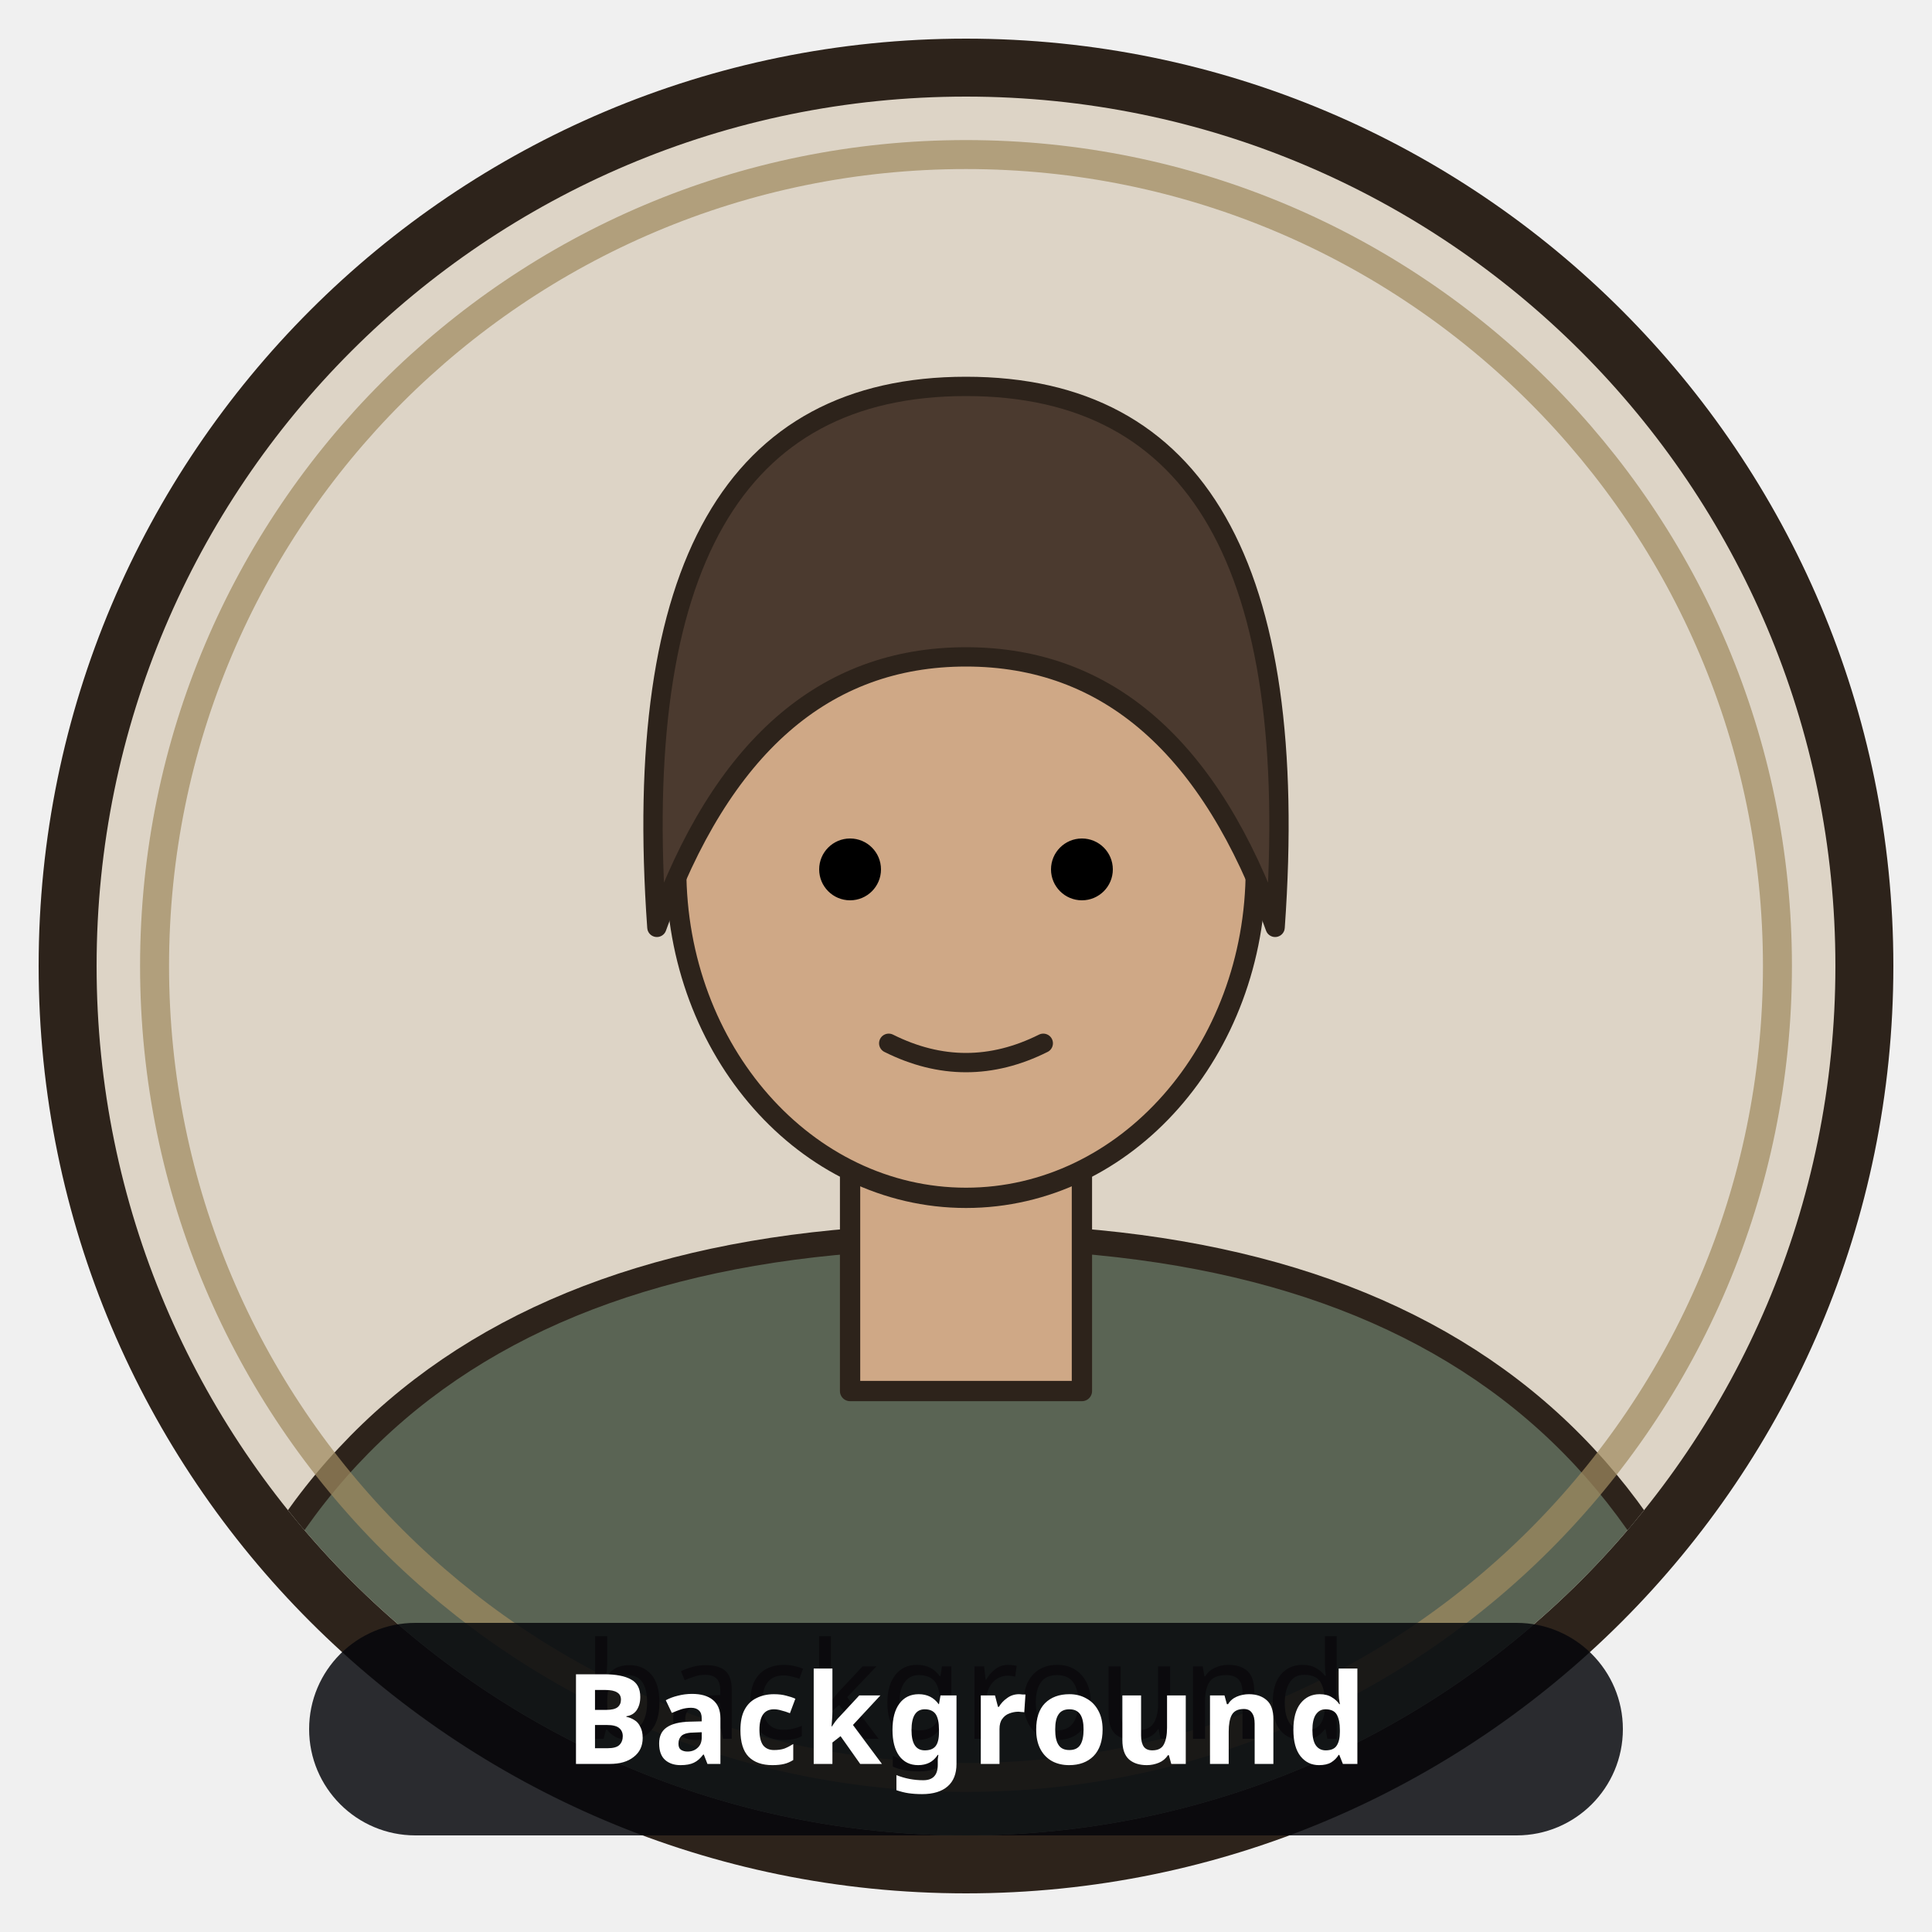
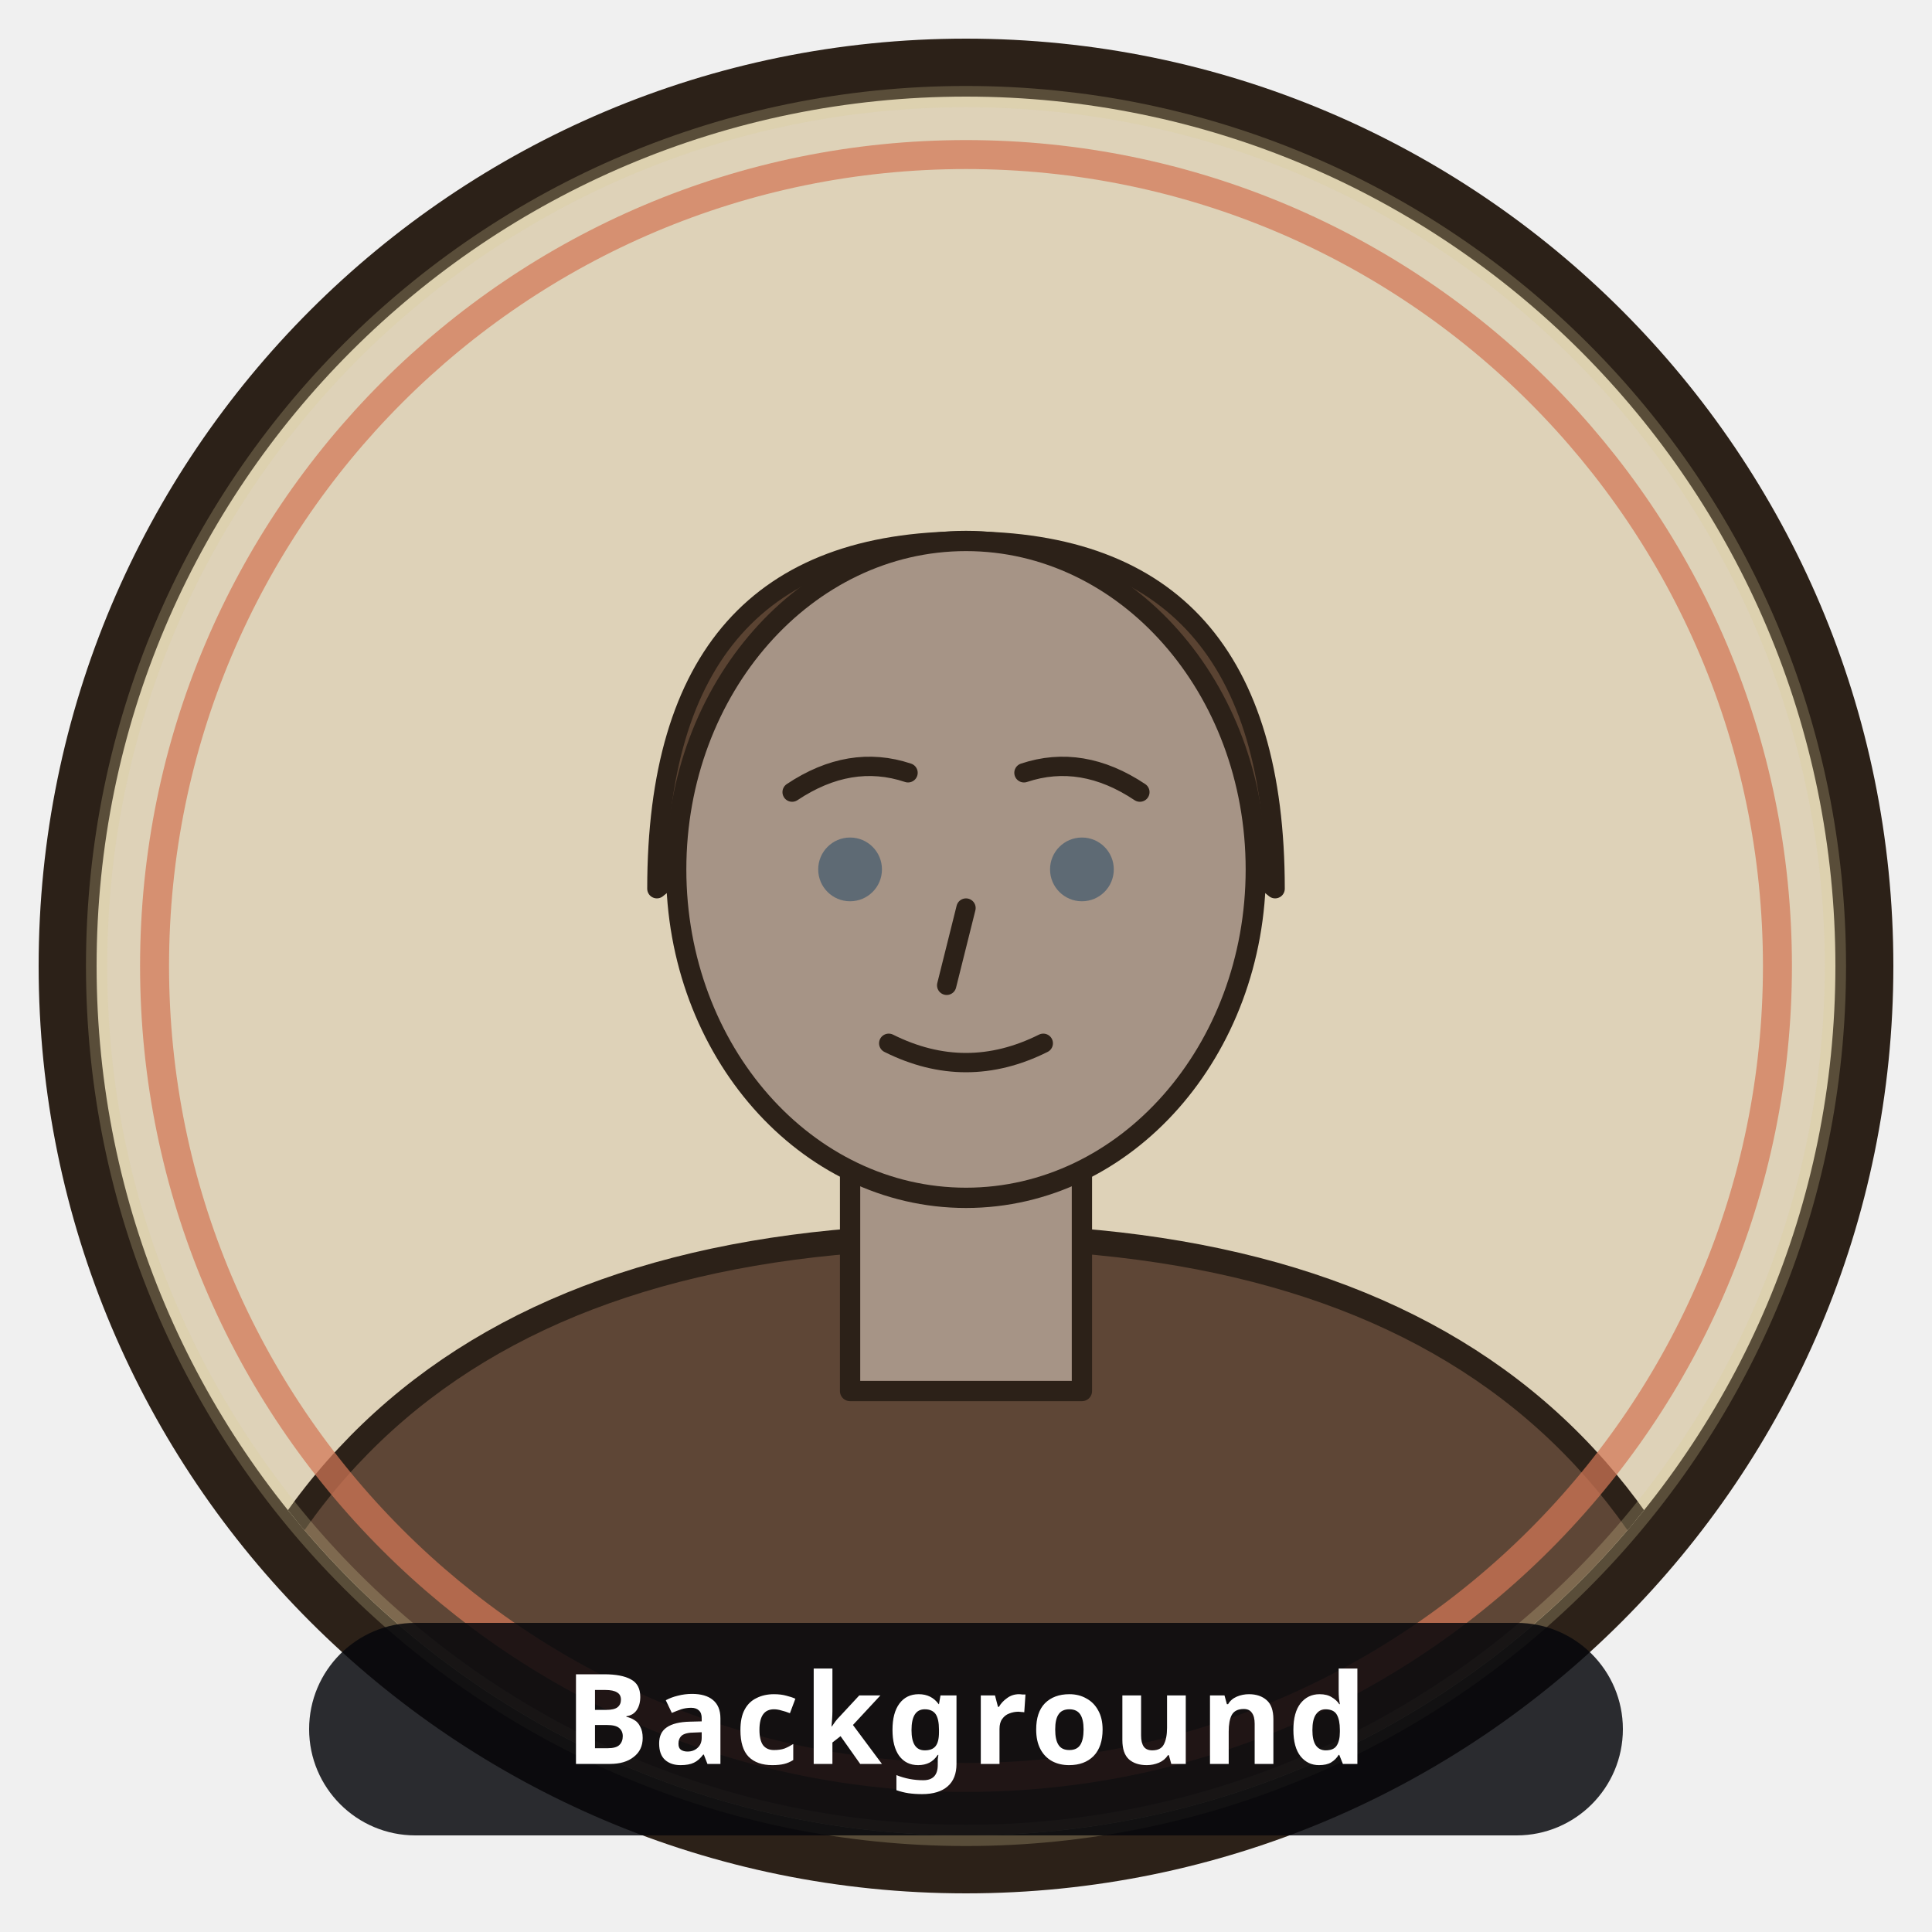
- <svg xmlns="http://www.w3.org/2000/svg" viewBox="0 0 100 100">
+ <svg xmlns="http://www.w3.org/2000/svg" viewBox="0 0 100 100" role="img" aria-label="background token">
  <style>
- .ring{fill:#ddd4c6;stroke:#2d231b;stroke-width:3;}
- .gold{fill:none;stroke:#9f8a60;stroke-width:1.5;opacity:.72;}
- .cloak{fill:#5a6454;stroke:#2d231b;stroke-width:1.3;stroke-linejoin:round;}
- .skin{fill:#cfa886;stroke:#2d231b;stroke-width:1.05;stroke-linejoin:round;}
- .hair{fill:#4b3a2f;stroke:#2d231b;stroke-width:1;stroke-linejoin:round;}
- .ln{fill:none;stroke:#2d231b;stroke-width:1;stroke-linecap:round;}
+ .ring{fill:#ded2b8;stroke:#2c2118;stroke-width:3;}
+ .gold{fill:none;stroke:hsl(16 58% 58%);stroke-width:1.5;opacity:.72;}
+ .cloak{fill:#5e4636;stroke:#2c2118;stroke-width:1.3;stroke-linejoin:round;}
+ .skin{fill:#a69486;stroke:#2c2118;stroke-width:1.05;stroke-linejoin:round;}
+ .hair{fill:#5a4332;stroke:#2c2118;stroke-width:1;stroke-linejoin:round;}
+ .ln{fill:none;stroke:#2c2118;stroke-width:1;stroke-linecap:round;}
+ .hl{fill:none;stroke:#d7d0c2;stroke-width:.8;opacity:.84;}
+ .eye{fill:#5e6a74;}
</style>
  <circle class="ring" cx="50" cy="50" r="46.5" />
  <clipPath id="t">
    <circle cx="50" cy="50" r="45" />
  </clipPath>
  <g clip-path="url(#t)">
    <path class="cloak" d="M8,100 q4,-36 42,-36 q38,0 42,36 Z" />
    <rect class="skin" x="44" y="58" width="12" height="14" />
+     <path class="hair" d="M34,46 q0,-18 16,-18 q16,0 16,18 q-6,-5 -16,-5 q-10,0 -16,5 Z" />
    <ellipse class="skin" cx="50" cy="45" rx="15" ry="17" />
-     <path class="hair" d="M34,48 q-2,-28 16,-28 q18,0 16,28 q-5,-14 -16,-14 q-11,0 -16,14 Z" />
-     <circle cx="44" cy="45" r="1.6" />
-     <circle cx="56" cy="45" r="1.6" />
+     <circle class="eye" cx="44" cy="45" r="1.65" />
+     <circle class="eye" cx="56" cy="45" r="1.65" />
+     <path class="ln" d="M41,41 q3,-2 6,-1 M53,40 q3,-1 6,1" stroke-width=".9" />
+     <line class="ln" x1="50" y1="47" x2="49" y2="51" stroke-width=".8" />
    <path class="ln" d="M46,54 q4,2 8,0" stroke-width=".92" />
  </g>
  <circle class="gold" cx="50" cy="50" r="42" />
-   <text x="50" y="90" text-anchor="middle" font-family="Verdana, sans-serif" font-size="7" fill="#2d231b">background</text>
+   <circle cx="50" cy="50" r="45" fill="none" stroke="hsl(50 44% 72%)" stroke-opacity=".26" stroke-width="1.1" />
  <rect x="16" y="84" width="68" height="11" rx="5.5" fill="#05070b" fill-opacity="0.84" />
  <text x="50" y="91.3" text-anchor="middle" font-family="Verdana, sans-serif" font-size="6.5" font-weight="700" letter-spacing="0.25" fill="#ffffff">Background</text>
</svg>
